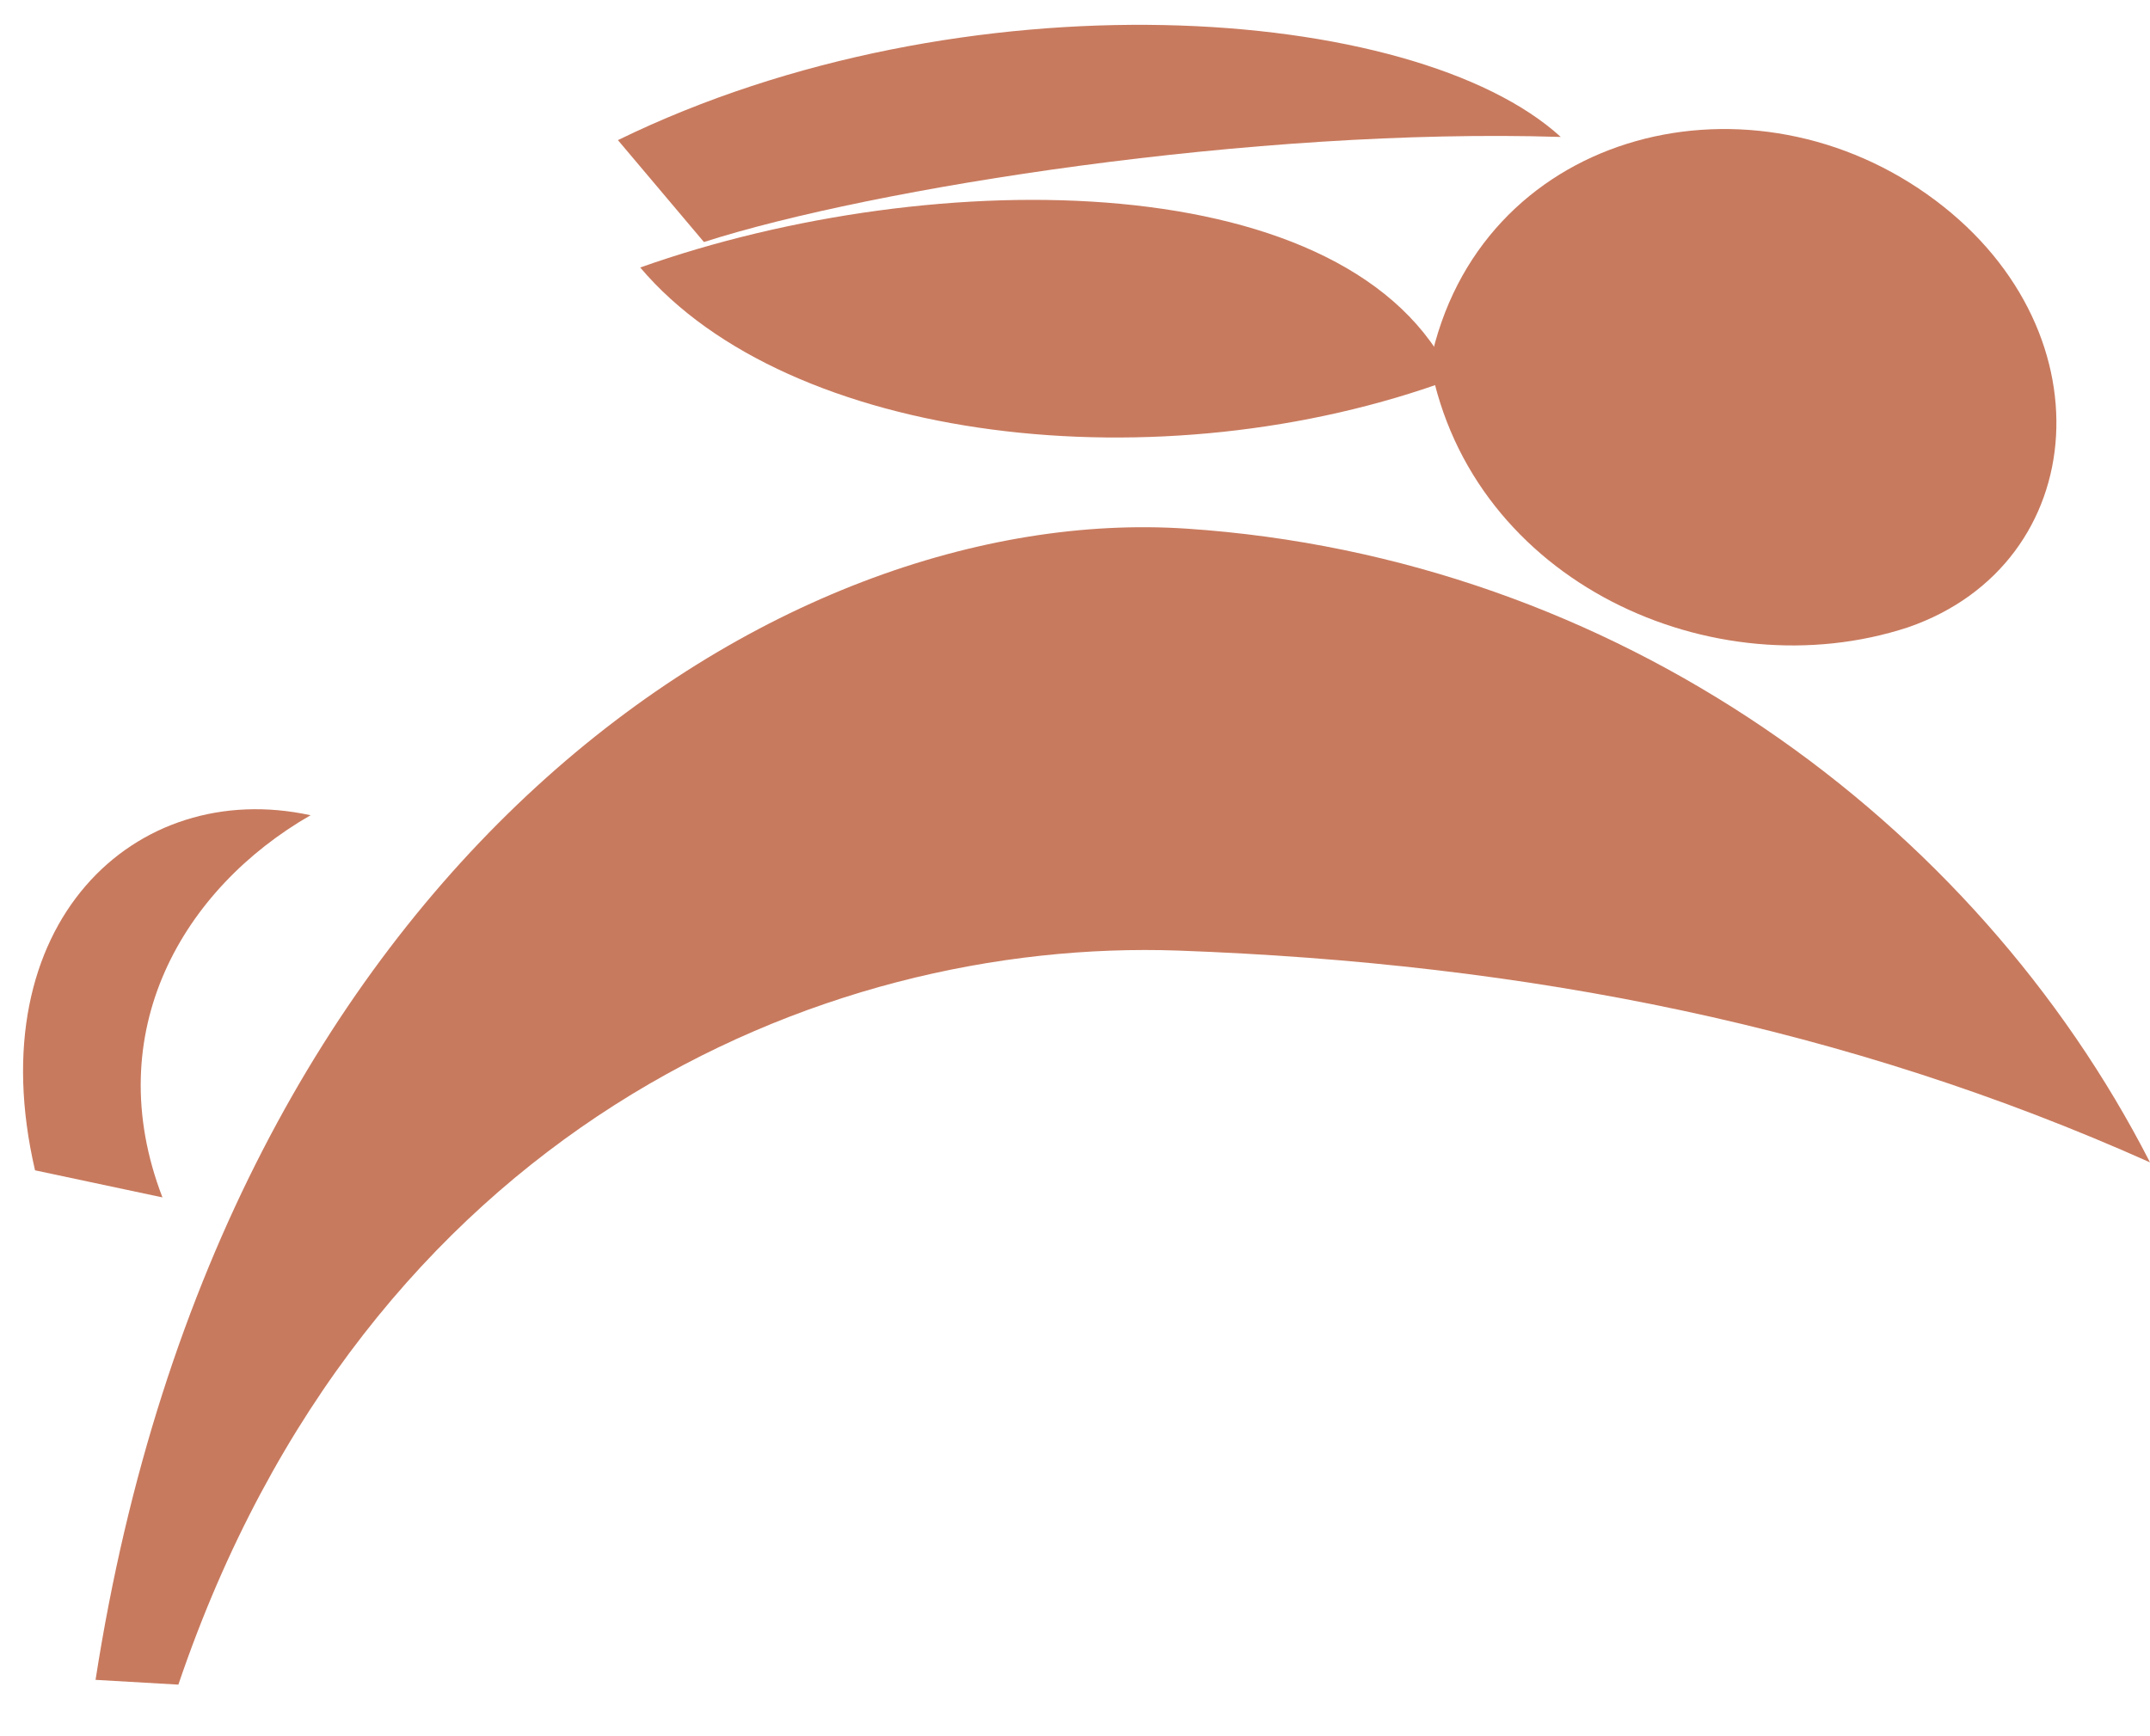
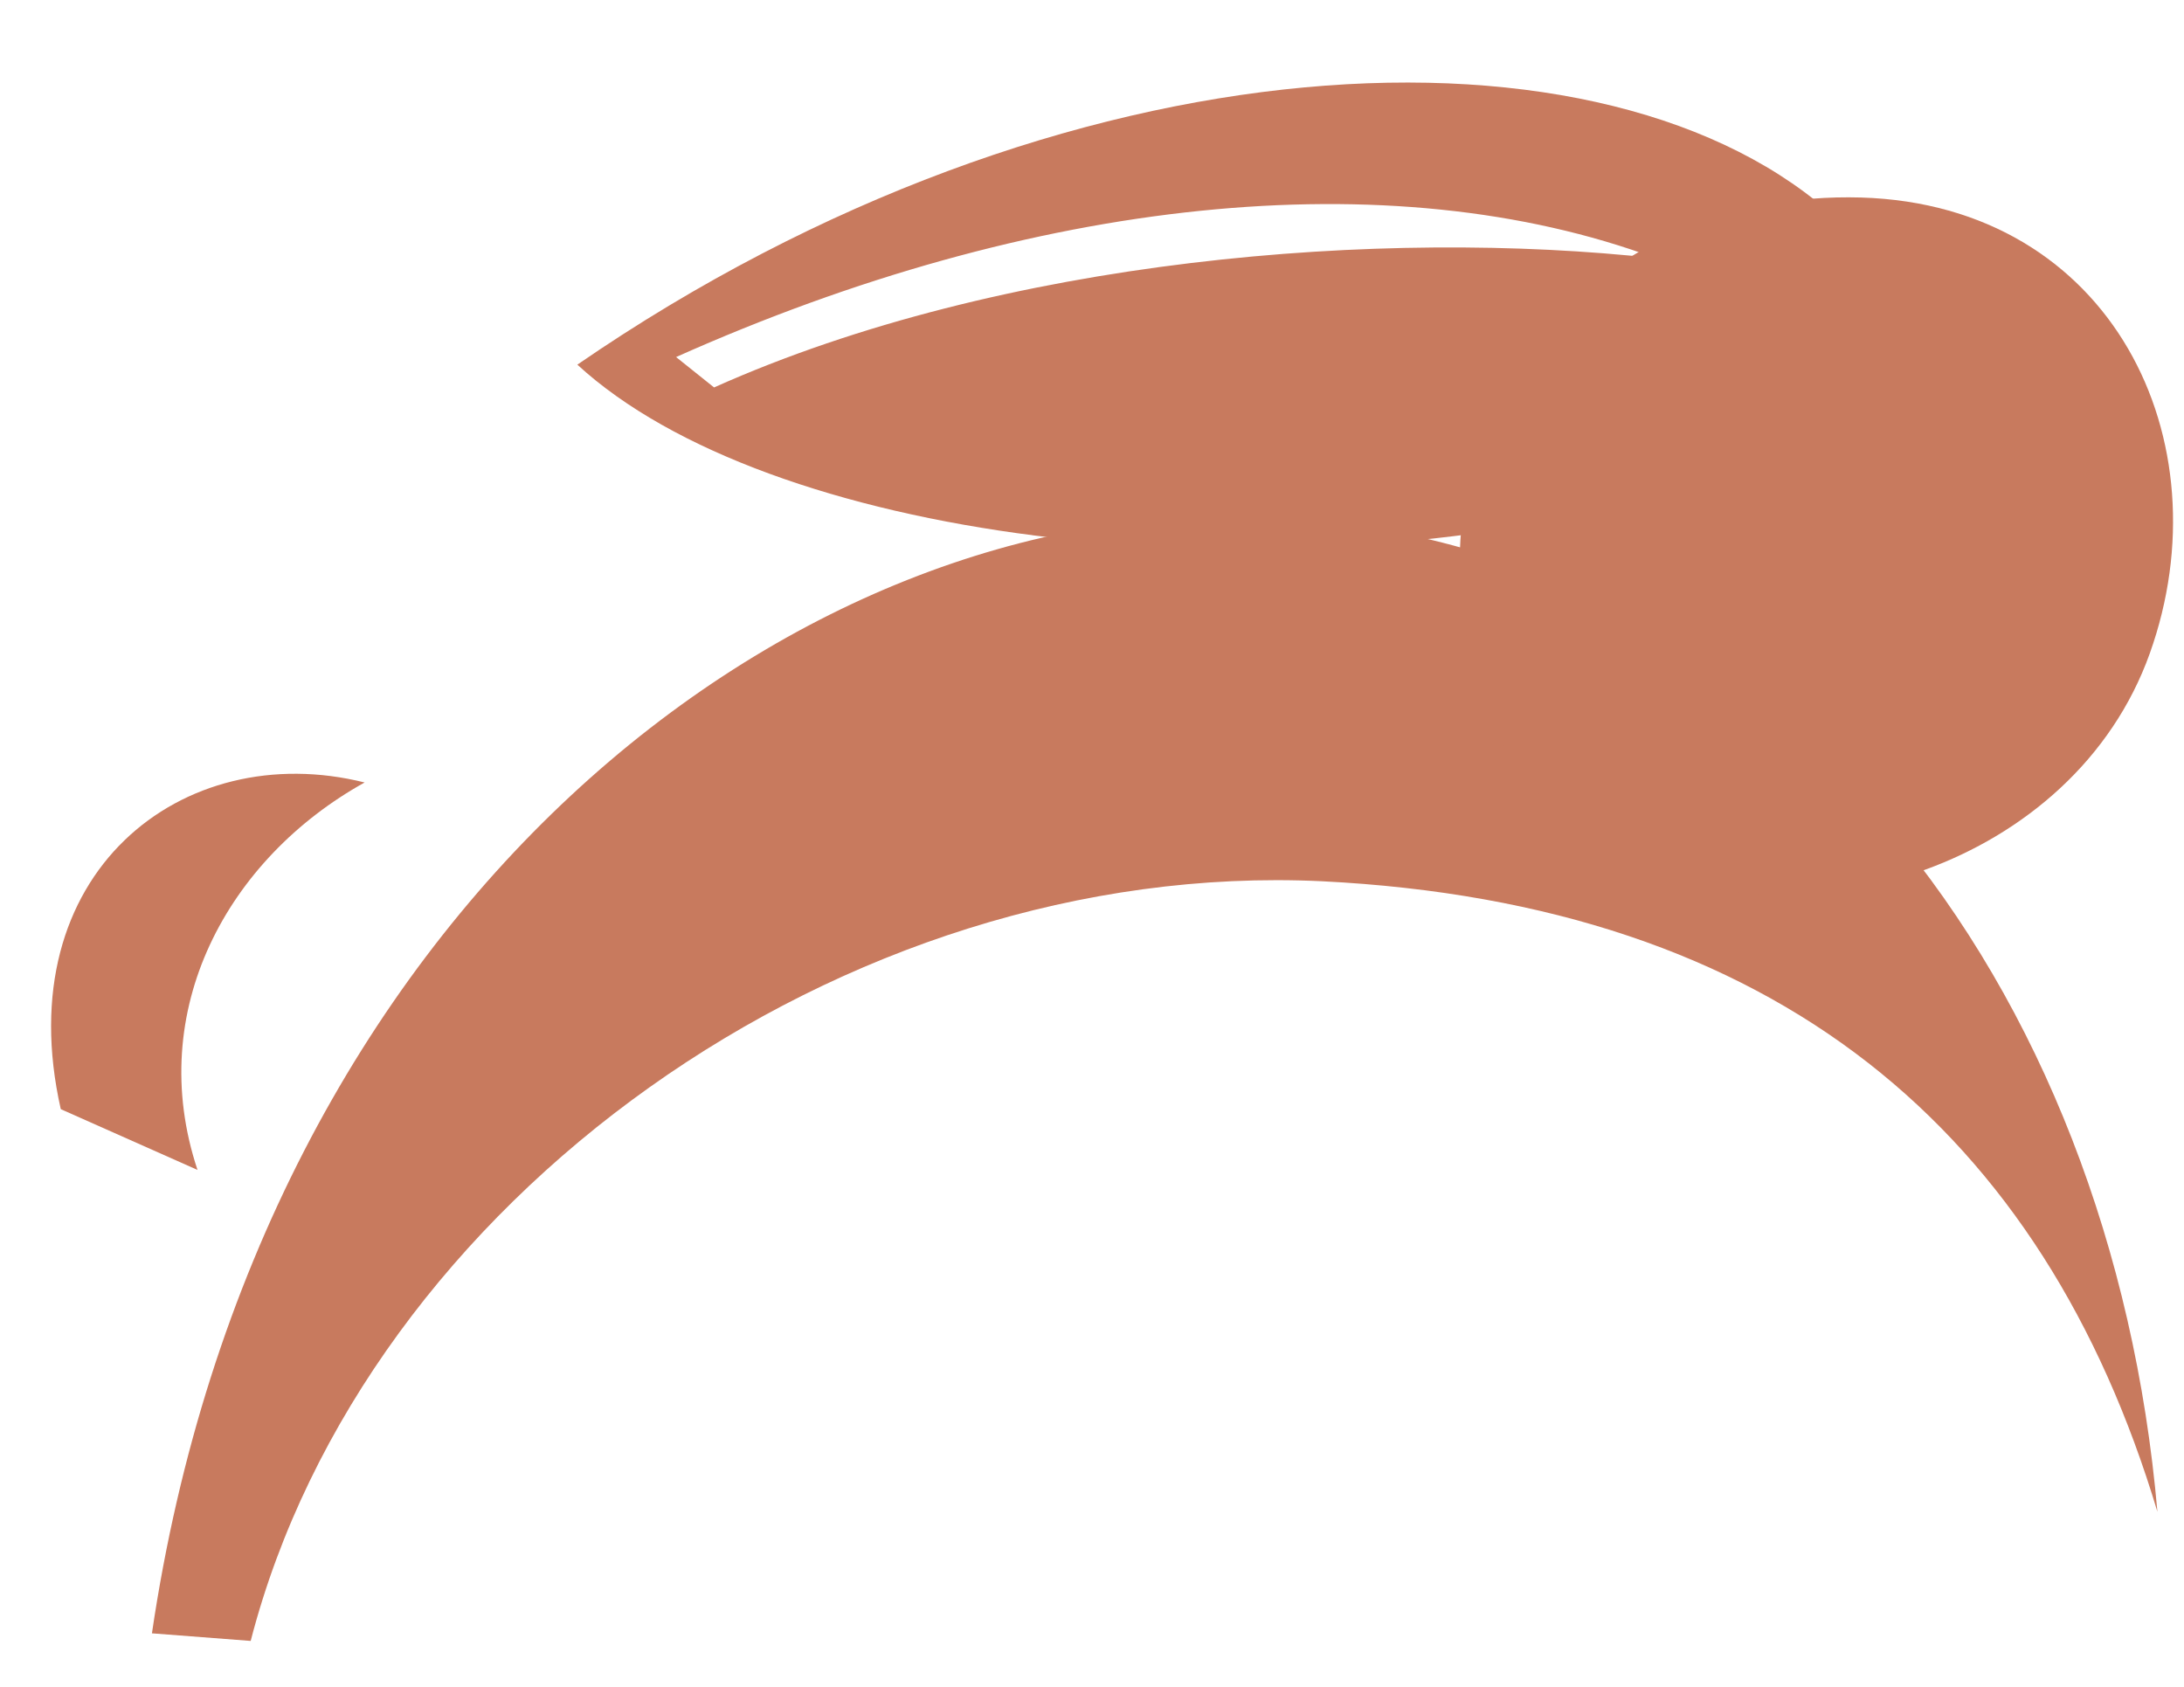
- <svg xmlns="http://www.w3.org/2000/svg" viewBox="0 0 1350 1090">
+ <svg xmlns="http://www.w3.org/2000/svg" viewBox="0 0 575 444">
  <g fill="#C87A5E">
-     <path d="M 60 1055 C 140 540, 490 315, 745 332 C 1015 350, 1240 515, 1350 730 C 1160 645, 960 605, 740 597 C 515 589, 230 710, 112 1058 Z" />
-     <path d="M 22 735 C -14 580, 85 488, 195 512 C 115 558, 62 648, 102 752 Z" />
-     <path d="M 388 88 C 605 -18, 888 2, 980 86 C 788 80, 548 118, 442 152 Z" />
-     <path d="M 402 168 C 588 102, 850 104, 912 238 C 728 306, 495 278, 402 168 Z" />
-     <path d="M 898 228 C 928 84, 1094 40, 1210 122 C 1326 204, 1314 354, 1198 394 C 1076 434, 924 366, 898 228 Z" />
+     <path d="M 40 430 C 68 240, 208 130, 334 136 C 470 143, 556 260, 568 398 C 538 298, 468 238, 348 232 C 222 226, 96 316, 66 432 Z" />
+     <path d="M 16 292 C 2 230, 48 194, 96 206 C 60 226, 38 266, 52 308 Z" />
+     <path fill-rule="evenodd" d="M 152 96 C 280 8, 424 2, 484 58 C 506 80, 474 122, 432 132 C 330 158, 202 142, 152 96 Z       M 178 94 C 272 52, 366 42, 436 68 C 364 60, 264 68, 188 102 Z" />
+     <path d="M 388 176 C 370 108, 420 50, 490 52 C 556 54, 586 116, 566 172 C 546 228, 474 250, 428 226 C 404 213, 394 198, 388 176 Z" />
  </g>
</svg>
